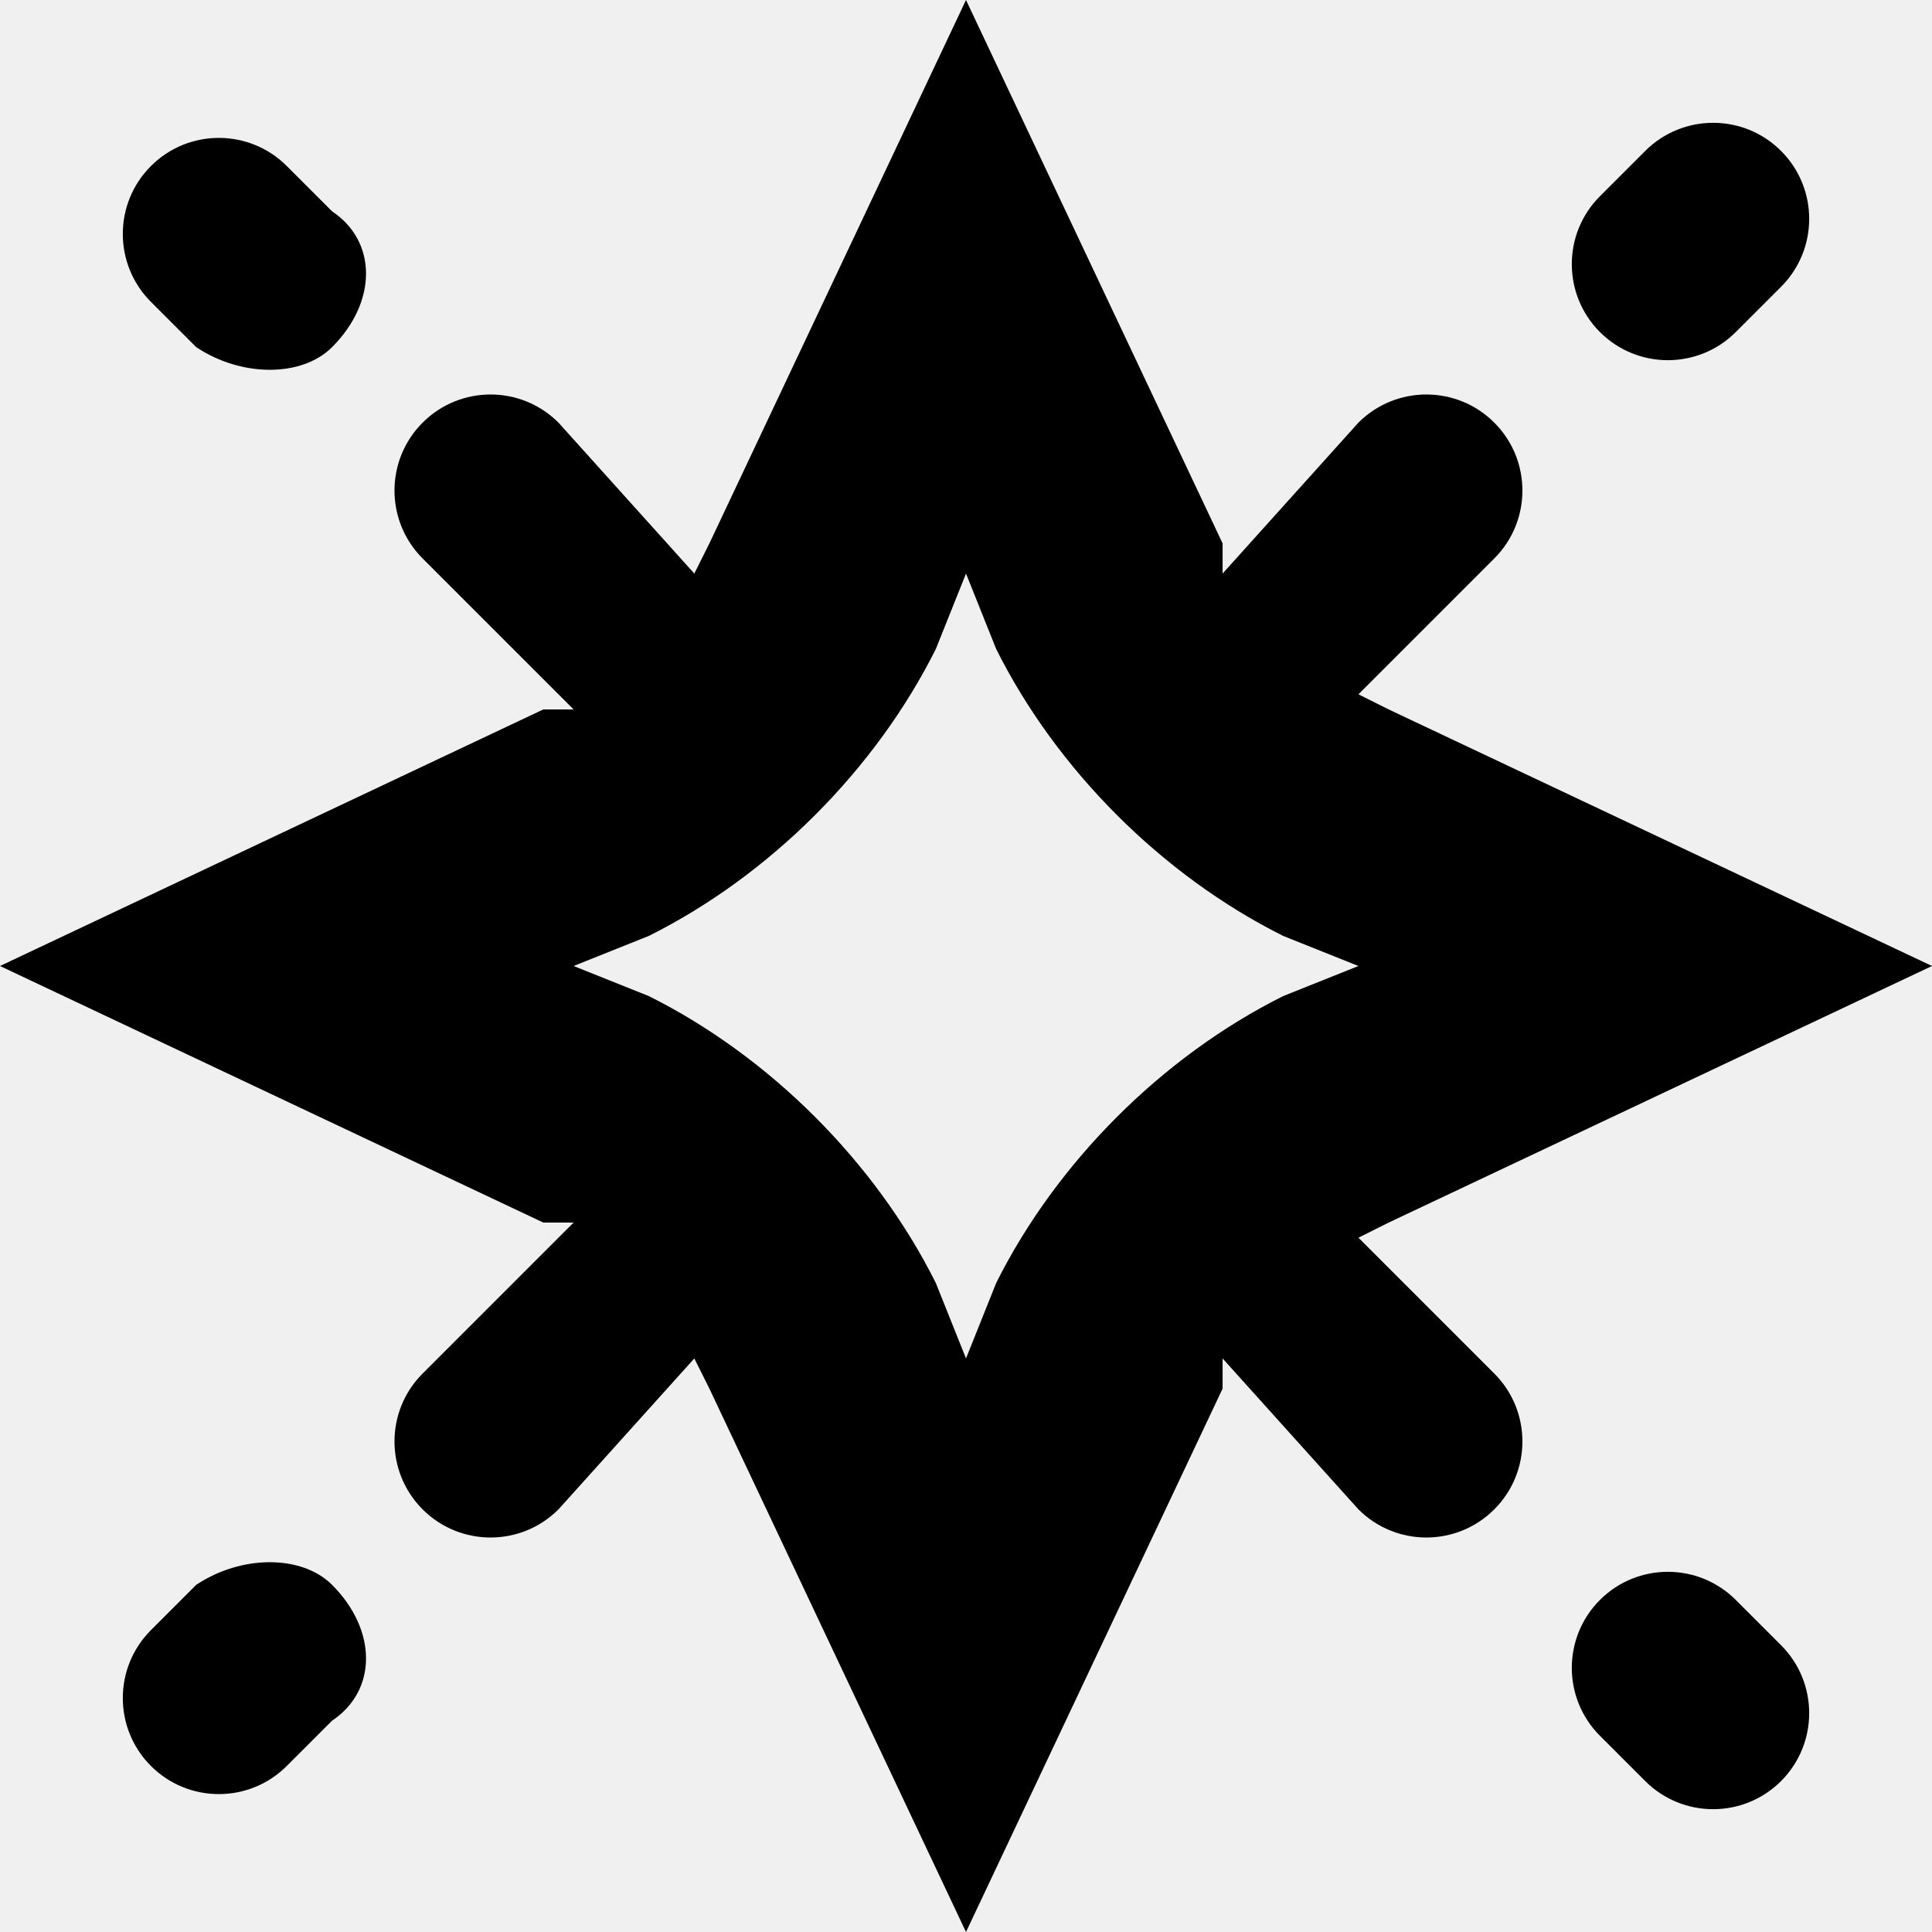
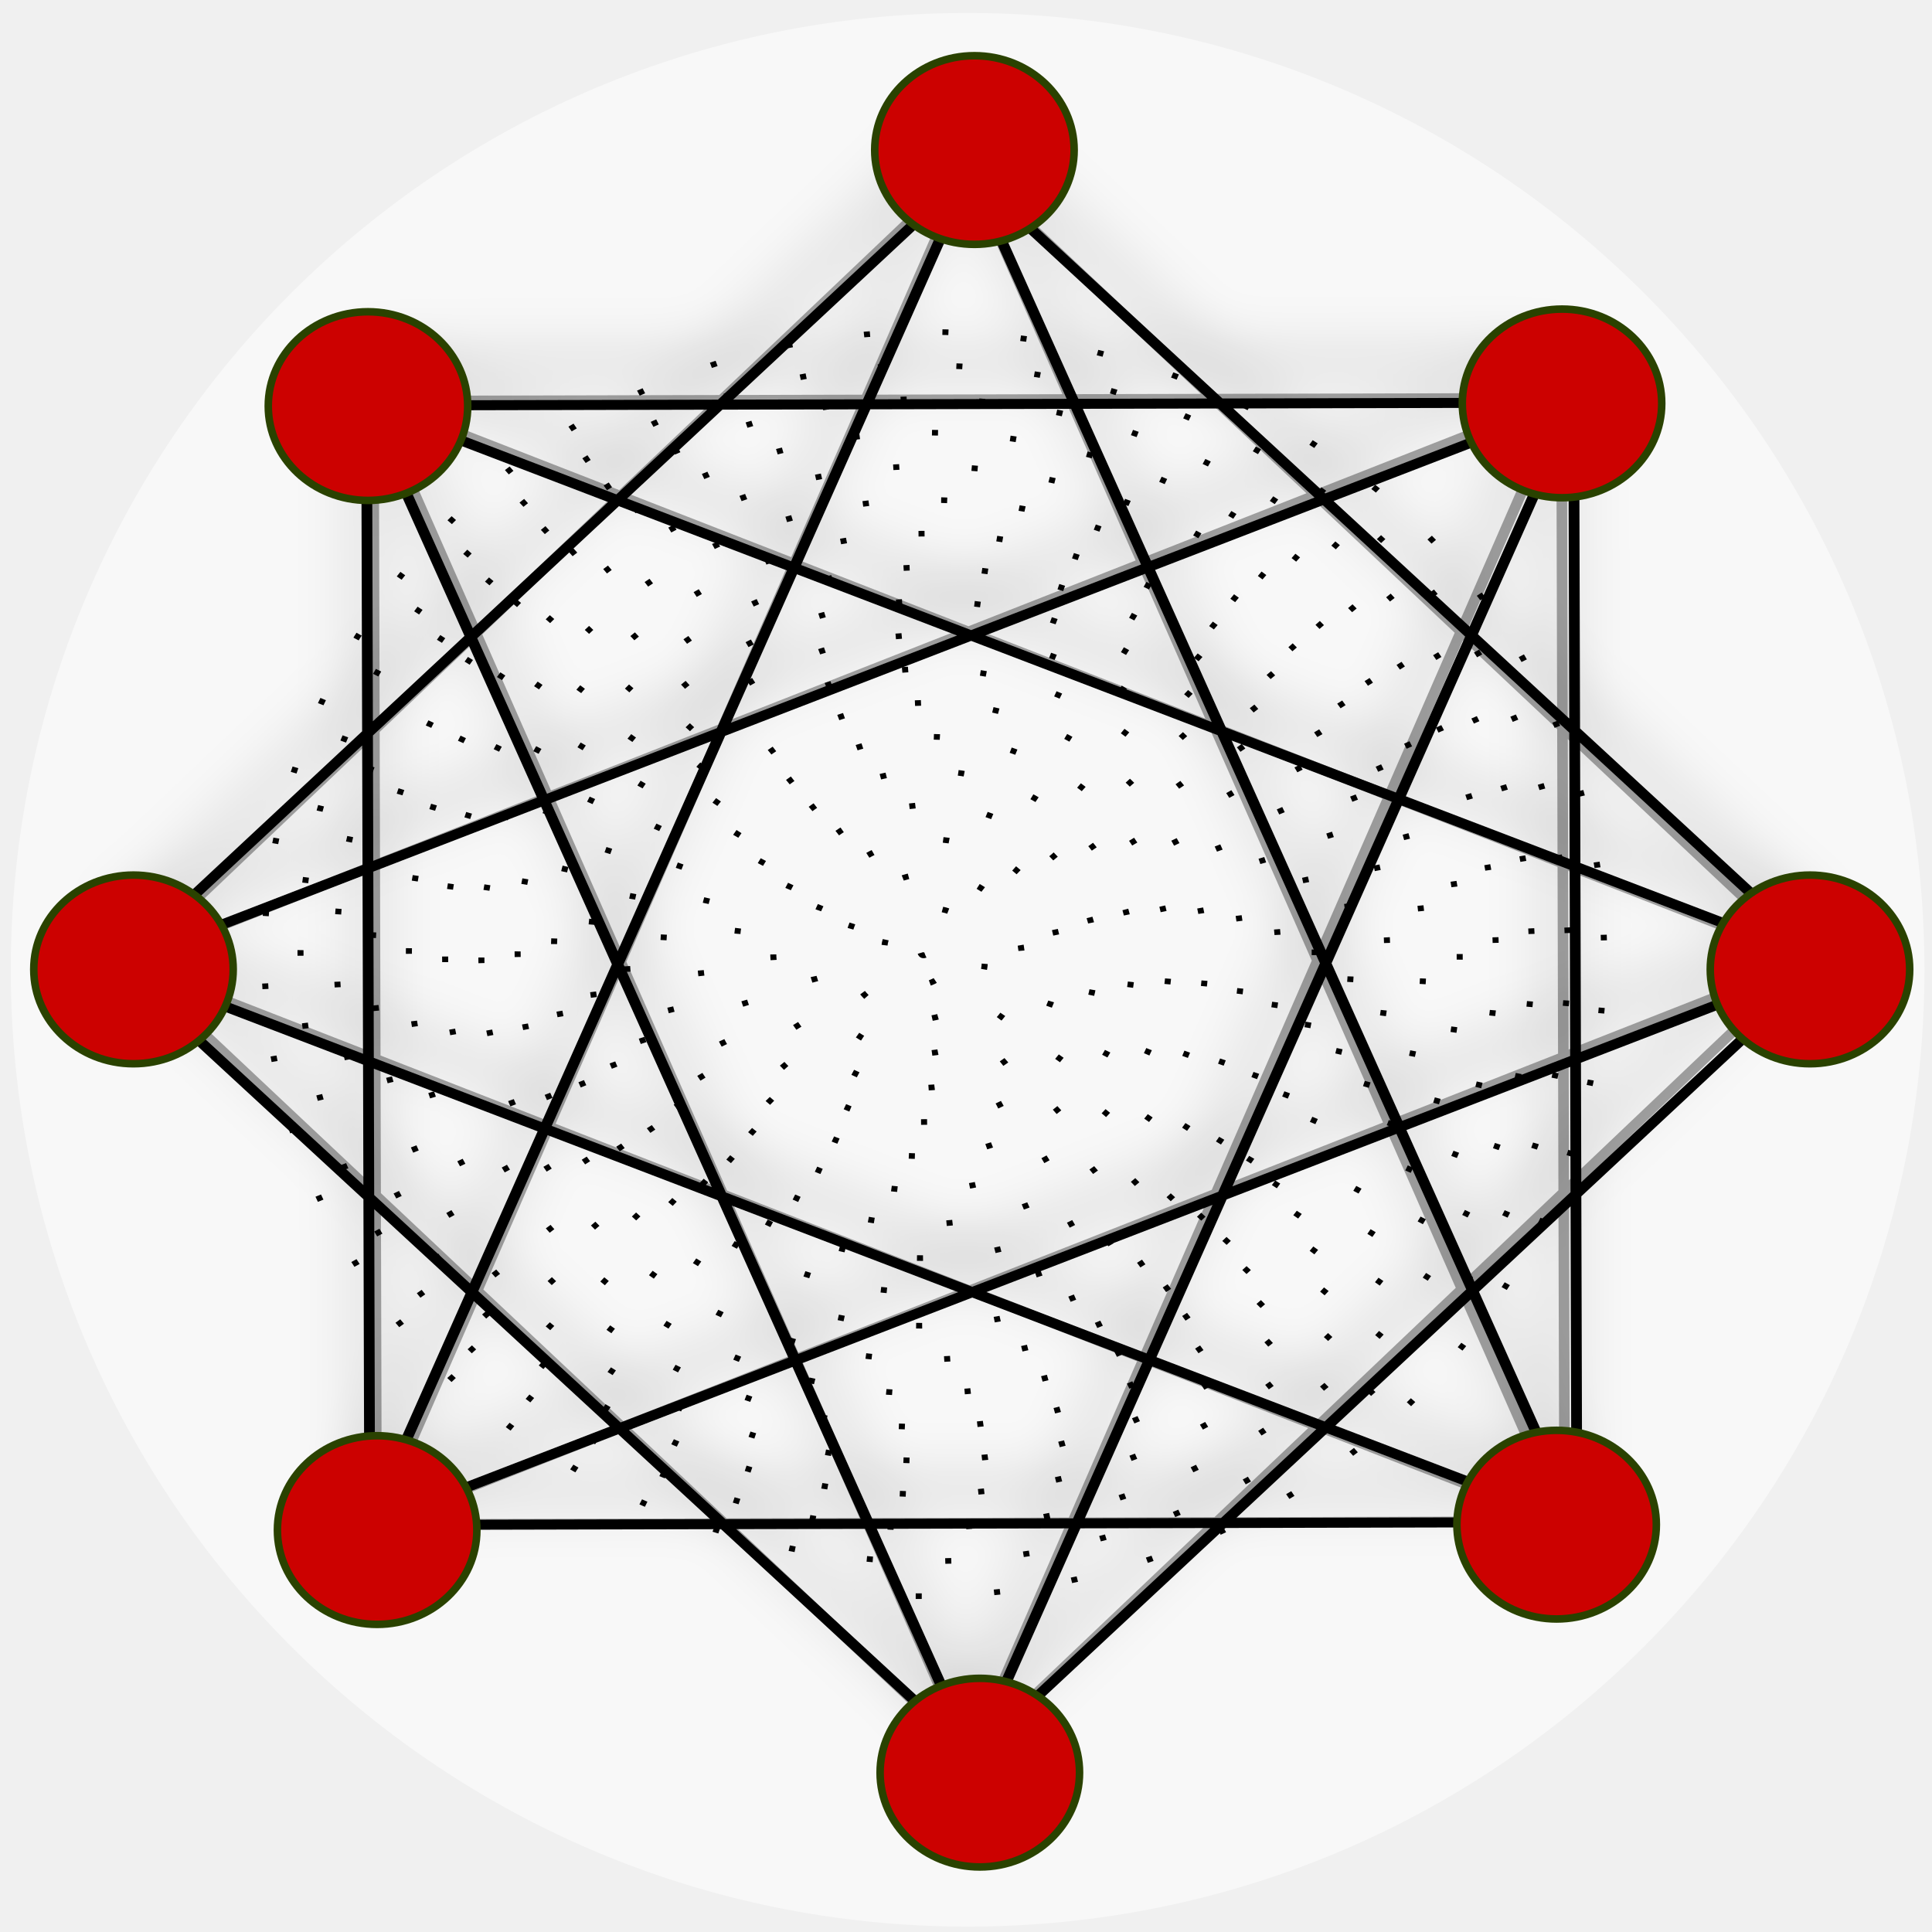
- <svg xmlns="http://www.w3.org/2000/svg" viewBox="0 0 128 128">
-   <path fill-rule="evenodd" d="M81 36 64 0 47 36l-1 2-9-10a6 6 0 0 0-9 9l10 10h-2L0 64l36 17h2L28 91a6 6 0 1 0 9 9l9-10 1 2 17 36 17-36v-2l9 10a6 6 0 1 0 9-9l-9-9 2-1 36-17-36-17-2-1 9-9a6 6 0 1 0-9-9l-9 10v-2Zm-17 2-2 5c-4 8-11 15-19 19l-5 2 5 2c8 4 15 11 19 19l2 5 2-5c4-8 11-15 19-19l5-2-5-2c-8-4-15-11-19-19l-2-5Z" clip-rule="evenodd" />
-   <path d="M118 19a6 6 0 0 0-9-9l-3 3a6 6 0 1 0 9 9l3-3Zm-96 4c-2 2-6 2-9 0l-3-3a6 6 0 1 1 9-9l3 3c3 2 3 6 0 9Zm0 82c-2-2-6-2-9 0l-3 3a6 6 0 1 0 9 9l3-3c3-2 3-6 0-9Zm96 4a6 6 0 0 1-9 9l-3-3a6 6 0 1 1 9-9l3 3Z" />
-   <style>path{fill:#000}@media (prefers-color-scheme:dark){path{fill:#fff}}</style>
+ <svg xmlns="http://www.w3.org/2000/svg" width="256" height="256" viewBox="0 0 67.733 67.733">
+   <defs>
+     <filter id="a">
+       <feGaussianBlur stdDeviation=".958" />
+     </filter>
+   </defs>
+   <circle style="opacity:.521;fill:#fff;stroke:#fff000;stroke-width:.344;stroke-linecap:round;stroke-linejoin:round;stroke-miterlimit:4;stroke-dasharray:none;stroke-opacity:0;paint-order:stroke markers fill" cx="33.923" cy="263.266" r="33.545" transform="translate(0 -229.267)" />
+   <g style="display:inline">
+     <path transform="matrix(1.0819 0 0 1.02293 -79.189 -4297.22)" d="m104.595 4260.99-19.299-46.383.098 38.429 19.15-46.444-27.104 27.242 46.382-19.299-38.428.097 46.443 19.151-27.242-27.105 19.3 46.383-.098-38.429-19.15 46.444 27.104-27.242-46.383 19.299 38.429-.097-46.444-19.151z" style="opacity:1;fill:none;fill-opacity:.75;fill-rule:evenodd;stroke:#000;stroke-width:.344;stroke-linecap:butt;stroke-linejoin:miter;stroke-miterlimit:4;stroke-dashoffset:0;stroke-opacity:.347;marker:none;marker-start:none;marker-mid:none;marker-end:none" />
+     <path transform="matrix(1.08431 0 0 1.02534 -79.598 -4308.62)" d="m104.595 4260.99-19.299-46.383.098 38.429 19.15-46.444-27.104 27.242 46.382-19.299-38.428.097 46.443 19.151-27.242-27.105 19.3 46.383-.098-38.429-19.15 46.444 27.104-27.242-46.383 19.299 38.429-.097-46.444-19.151z" style="opacity:1;fill:none;fill-opacity:.75;fill-rule:evenodd;stroke:#000;stroke-width:.344;stroke-linecap:butt;stroke-linejoin:miter;stroke-miterlimit:4;stroke-dashoffset:0;stroke-opacity:.347;marker:none;marker-start:none;marker-mid:none;marker-end:none;filter:url(#a)" />
+     <path transform="matrix(-.09067 .31476 -.33838 -.08434 2247.498 550.762)" d="M103.198 6518.42c.37.459-.43.724-.76.611-.87-.3-.888-1.46-.45-2.114.775-1.162 2.447-1.126 3.451-.302 1.467 1.202 1.372 3.442.156 4.782-1.614 1.777-4.439 1.62-6.106.01-2.092-2.02-1.871-5.434.134-7.427 2.422-2.406 6.427-2.122 8.743.278 2.722 2.822 2.374 7.42-.421 10.057-3.22 3.038-8.411 2.626-11.368-.564-3.354-3.617-2.878-9.4.705-12.677 4.014-3.67 10.39-3.13 13.985.848 3.985 4.409 3.381 11.376-.99 15.29-4.803 4.3-12.362 3.632-16.593-1.131-4.616-5.198-3.884-13.348 1.272-17.896 5.59-4.931 14.333-4.136 19.197 1.413 5.246 5.983 4.387 15.316-1.554 20.496-6.376 5.56-16.298 4.638-21.795-1.694-5.875-6.768-4.889-17.28 1.835-23.092 7.16-6.19 18.261-5.14 24.389 1.974 6.503 7.552 5.39 19.243-2.115 25.685-7.943 6.818-20.222 5.64-26.98-2.255-7.13-8.334-5.89-21.201 2.396-28.272 8.724-7.446 22.18-6.141 29.565 2.534 7.759 9.114 6.39 23.157-2.675 30.857-9.504 8.072-24.134 6.64-32.148-2.814-8.385-9.894-6.89-25.111 2.954-33.438 10.283-8.699 26.087-7.14 34.728 3.093 9.011 10.672 7.39 27.063-3.232 36.017-11.062 9.324-28.039 7.639-37.306-3.372-9.636-11.45-7.888-29.013 3.511-38.593 11.839-9.949 29.987-8.138 39.88 3.65 10.261 12.227 8.387 30.96-3.789 41.166-12.615 10.574-31.934 8.636-42.452-3.928-10.886-13.003-8.885-32.907 4.067-43.737 13.39-11.197 33.88-9.134 45.022 4.206 11.51 13.778 9.383 34.851-4.344 46.306-14.167 11.821-35.824 9.631-47.59-4.483-12.133-14.554-9.88-36.795 4.621-48.873 14.94-12.445 37.766-10.129 50.156 4.76 12.756 15.328 10.377 38.737-4.899 51.438-15.714 13.067-39.707 10.625-52.72-5.037-13.378-16.101-10.873-40.677 5.176-54.001 16.488-13.69 41.647-11.122 55.282 5.314 14 16.874 11.37 42.615-5.452 56.562-17.261 14.311-43.585 11.618-57.843-5.59-14.622-17.647-11.865-44.554 5.729-59.123 18.033-14.932 45.522-12.113 60.402 5.867 15.243 18.42 12.36 46.49-6.005 61.68-18.806 15.555-47.458 12.61-62.96-6.142-15.864-19.191-12.856-48.426 6.282-64.238 19.576-16.174 49.392-13.104 65.515 6.42 16.484 19.962 13.351 50.36-6.557 66.792-20.348 16.795-51.327 13.6-68.07-6.695-17.105-20.733-13.847-52.293 6.833-69.346 21.118-17.415 53.26-14.094 70.623 6.97 17.725 21.504 14.34 54.226-7.109 71.9-21.888 18.034-55.19 14.587-73.174-7.247-18.345-22.273-14.836-56.157 7.384-74.45 22.658-18.654 57.121-15.083 75.724 7.522 18.965 23.042 15.33 58.086-7.659 77-23.427 19.273-59.051 15.576-78.274-7.797-19.583-23.812-15.823-60.017 7.934-79.549 24.197-19.892 60.98-16.07 80.823 8.072 20.202 24.58 16.317 61.945-8.21 82.096-24.965 20.511-62.908 16.564-83.369-8.347-20.82-25.35-16.81-63.872 8.485-84.642 25.733-21.13 64.835-17.057 85.914 8.622 21.44 26.117 17.304 65.798-8.759 87.187-26.501 21.748-66.762 17.55-88.46-8.896-22.056-26.886-17.796-67.725 9.034-89.732 27.27-22.366 68.688-18.043 91.004 9.171 22.674 27.653 18.29 69.65-9.309 92.275-28.036 22.983-70.612 18.536-93.545-9.446-23.293-28.42-18.783-71.574 9.582-94.816 28.804-23.601 72.537-19.03 96.088 9.72a69.085 69.085 0 0 1 13.625 27.311" style="fill:none;fill-opacity:.75;fill-rule:evenodd;stroke:#000;stroke-width:.604;stroke-linecap:butt;stroke-linejoin:miter;stroke-miterlimit:4;stroke-dasharray:.604,7.252;stroke-dashoffset:0;stroke-opacity:1;marker:none;marker-start:none;marker-mid:none;marker-end:none" />
+     <path transform="matrix(1.0992 0 0 1.01942 -80.904 -4282.265)" d="m104.595 4260.99-19.299-46.383.098 38.429 19.15-46.444-27.104 27.242 46.382-19.299-38.428.097 46.443 19.151-27.242-27.105 19.3 46.383-.098-38.429-19.15 46.444 27.104-27.242-46.383 19.299 38.429-.097-46.444-19.151z" style="fill:none;fill-opacity:.75;fill-rule:evenodd;stroke:#000;stroke-width:.344;stroke-linecap:butt;stroke-linejoin:miter;stroke-miterlimit:4;stroke-dashoffset:0;stroke-opacity:1;marker:none;marker-start:none;marker-mid:none;marker-end:none" />
+     <ellipse ry="3.307" rx="3.496" cy="14.237" cx="12.901" style="opacity:1;fill:#cc0100;fill-opacity:1;stroke:#2a4200;stroke-width:.265;stroke-opacity:1" />
+     <ellipse ry="3.307" rx="3.496" cy="33.986" cx="4.68" style="opacity:1;fill:#cc0100;fill-opacity:1;stroke:#2a4200;stroke-width:.265;stroke-opacity:1" />
+     <ellipse ry="3.307" rx="3.496" cy="5.26" cx="34.162" style="opacity:1;fill:#cc0100;fill-opacity:1;stroke:#2a4200;stroke-width:.265;stroke-opacity:1" />
+     <ellipse ry="3.307" rx="3.496" cy="14.143" cx="54.762" style="opacity:1;fill:#cc0100;fill-opacity:1;stroke:#2a4200;stroke-width:.265;stroke-opacity:1" />
+     <ellipse ry="3.307" rx="3.496" cy="33.986" cx="63.455" style="opacity:1;fill:#cc0100;fill-opacity:1;stroke:#2a4200;stroke-width:.265;stroke-opacity:1" />
+     <ellipse ry="3.307" rx="3.496" cy="62.146" cx="34.351" style="opacity:1;fill:#cc0100;fill-opacity:1;stroke:#2a4200;stroke-width:.265;stroke-opacity:1" />
+     <ellipse ry="3.307" rx="3.496" cy="53.641" cx="13.222" style="opacity:1;fill:#cc0100;fill-opacity:1;stroke:#2a4200;stroke-width:.265;stroke-opacity:1" />
+     <ellipse ry="3.307" rx="3.496" cy="53.452" cx="54.573" style="opacity:1;fill:#cc0100;fill-opacity:1;stroke:#2a4200;stroke-width:.265;stroke-opacity:1" />
+   </g>
</svg>
